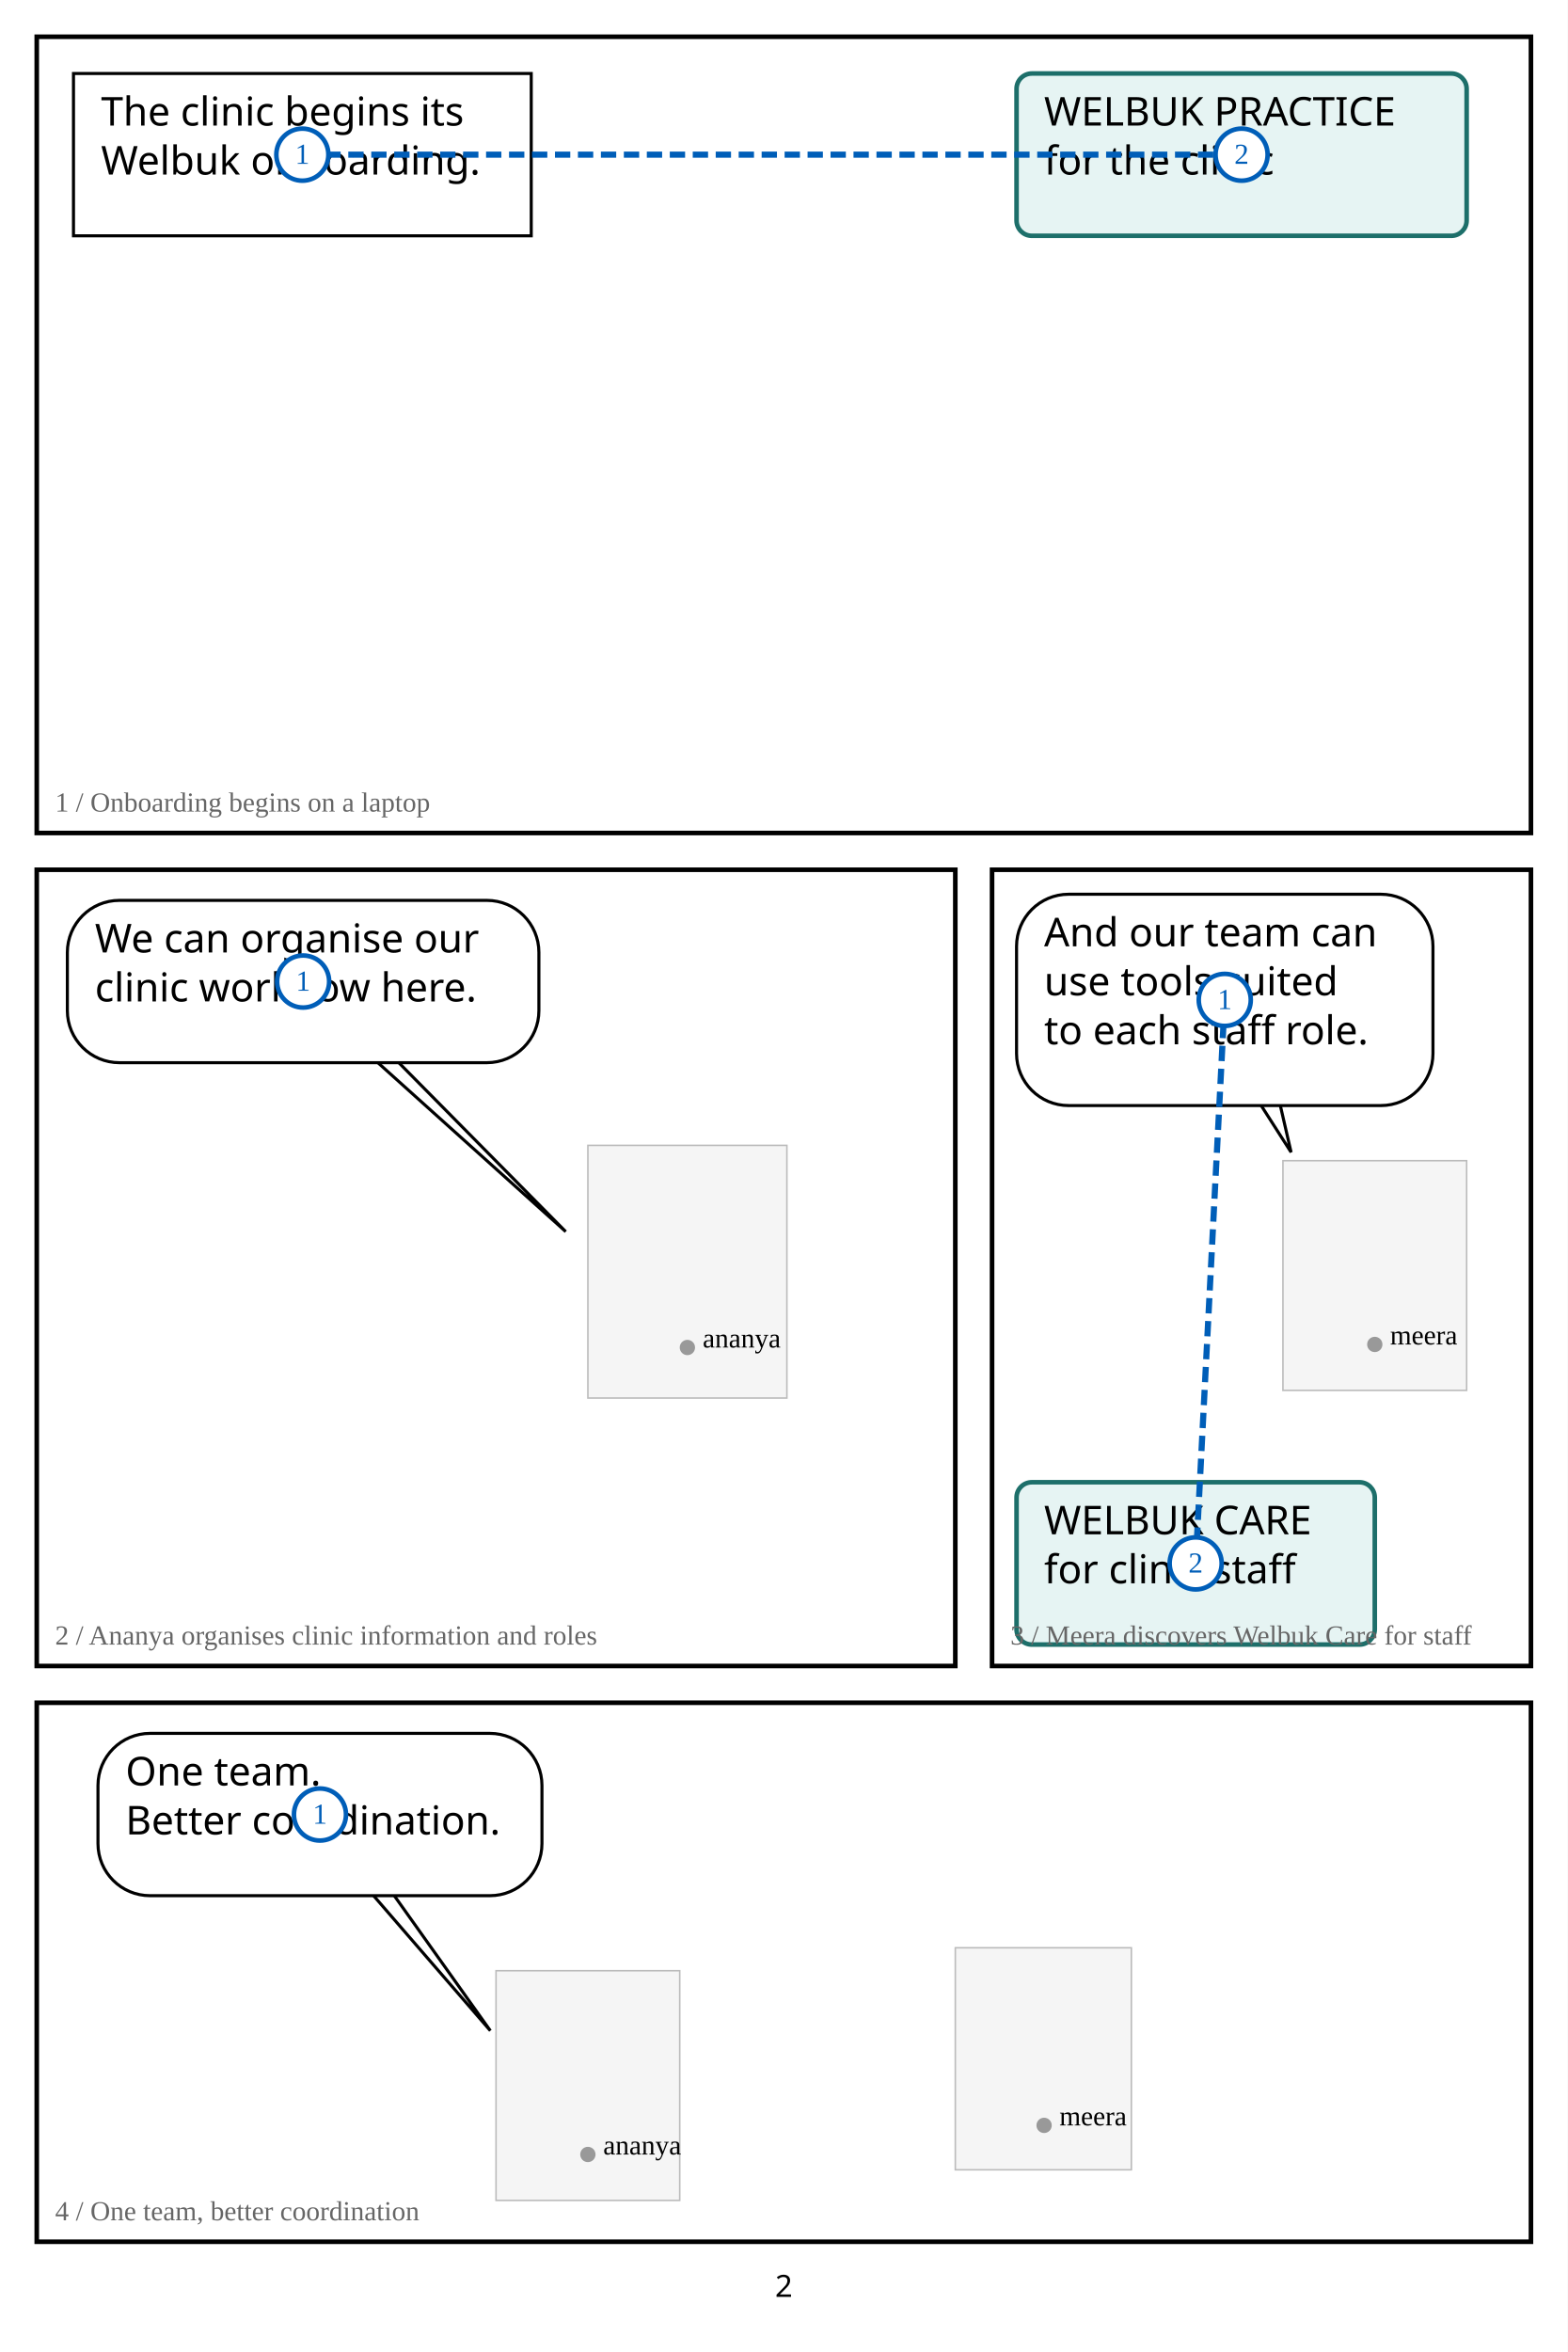
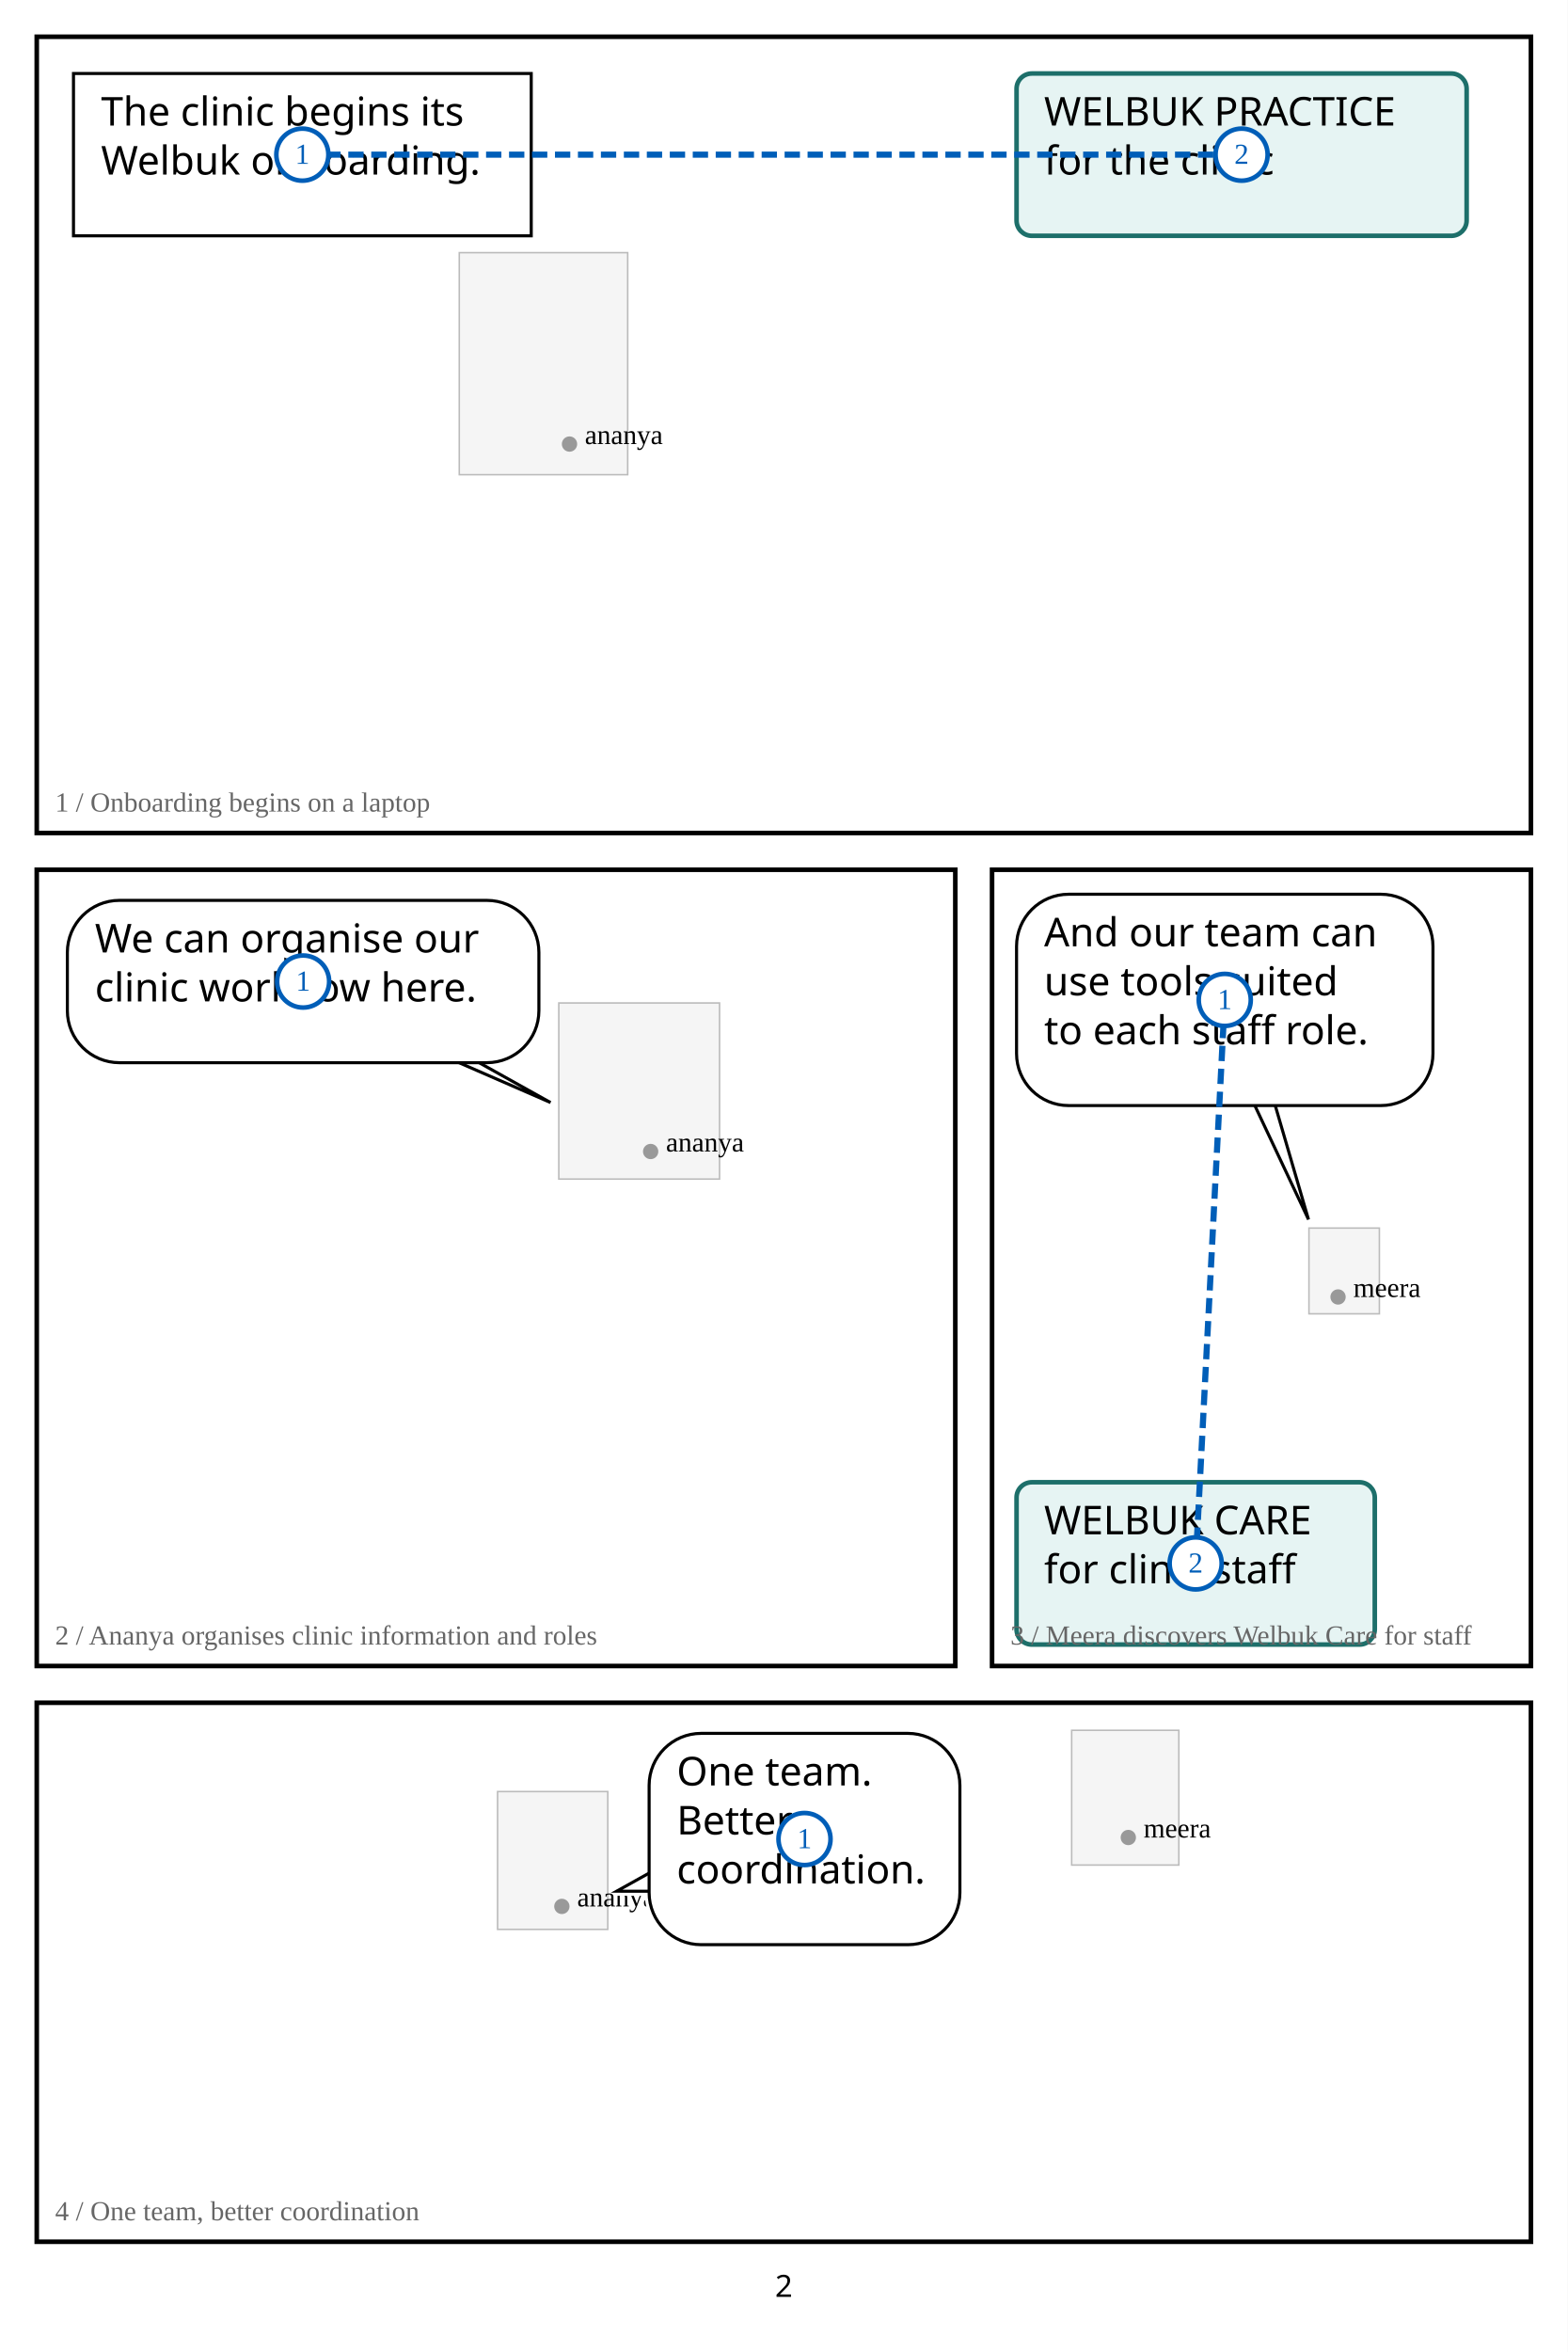
<svg xmlns="http://www.w3.org/2000/svg" width="1024" height="1536" viewBox="0 0 1024 1536">
  <rect width="1024" height="1536" fill="white" />
+   <rect x="300" y="165" width="110" height="145" fill="#f5f5f5" stroke="#bbb" />
+   <circle cx="372" cy="290" r="5" fill="#999" />
+   <text x="382" y="290" font-size="18">ananya</text>
  <rect x="24" y="24" width="976" height="520" fill="none" stroke="black" stroke-width="3" />
  <rect x="48" y="48" width="299" height="106" rx="34" fill="white" stroke="white" stroke-width="6" />
  <rect x="664" y="48" width="294" height="106" rx="34" fill="white" stroke="white" stroke-width="6" />
  <rect x="48" y="48" width="299" height="106" fill="white" stroke="black" stroke-width="2" />
  <text x="66" y="82" font-family="Meiryo,MS Gothic,sans-serif" font-size="26" fill="black">The clinic begins its </text>
  <text x="66" y="114" font-family="Meiryo,MS Gothic,sans-serif" font-size="26" fill="black">Welbuk onboarding.</text>
  <rect x="664" y="48" width="294" height="106" rx="10" fill="#e6f4f3" stroke="#1d6f6a" stroke-width="3" />
  <text x="682" y="82" font-family="Meiryo,MS Gothic,sans-serif" font-size="26" fill="black">WELBUK PRACTICE </text>
  <text x="682" y="114" font-family="Meiryo,MS Gothic,sans-serif" font-size="26" fill="black">for the clinic</text>
  <text x="36" y="530" font-size="18" fill="#666">1 / Onboarding begins on a laptop</text>
-   <rect x="384" y="748" width="130" height="165" fill="#f5f5f5" stroke="#bbb" />
-   <circle cx="449" cy="880" r="5" fill="#999" />
-   <text x="459" y="880" font-size="18">ananya</text>
+   <rect x="365" y="655" width="105" height="115" fill="#f5f5f5" stroke="#bbb" />
+   <circle cx="425" cy="752" r="5" fill="#999" />
+   <text x="435" y="752" font-size="18">ananya</text>
  <rect x="24" y="568" width="600" height="520" fill="none" stroke="black" stroke-width="3" />
  <rect x="44" y="588" width="308" height="106" rx="34" fill="white" stroke="white" stroke-width="6" />
-   <path d="M 243.764 691.242 L 369.534 804.333 L 257.764 691.242 Z" fill="white" stroke="white" stroke-width="6" stroke-linejoin="round" />
-   <path data-speaker="ananya" d="M 243.764 691.242 L 369.534 804.333 L 257.764 691.242" fill="white" stroke="black" stroke-width="2" />
+   <path d="M 295.794 692.243 L 359.61 720.025 L 309.794 692.243 Z" fill="white" stroke="white" stroke-width="6" stroke-linejoin="round" />
+   <path data-speaker="ananya" d="M 295.794 692.243 L 359.61 720.025 L 309.794 692.243" fill="white" stroke="black" stroke-width="2" />
  <rect x="44" y="588" width="308" height="106" rx="34" fill="white" stroke="black" stroke-width="2" />
  <text x="62" y="622" font-family="Meiryo,MS Gothic,sans-serif" font-size="26" fill="black">We can organise our </text>
  <text x="62" y="654" font-family="Meiryo,MS Gothic,sans-serif" font-size="26" fill="black">clinic workflow here.</text>
  <text x="36" y="1074" font-size="18" fill="#666">2 / Ananya organises clinic information and roles</text>
-   <rect x="838" y="758" width="120" height="150" fill="#f5f5f5" stroke="#bbb" />
-   <circle cx="898" cy="878" r="5" fill="#999" />
-   <text x="908" y="878" font-size="18">meera</text>
+   <rect x="855" y="802" width="46" height="56" fill="#f5f5f5" stroke="#bbb" />
+   <circle cx="874" cy="847" r="5" fill="#999" />
+   <text x="884" y="847" font-size="18">meera</text>
  <rect x="648" y="568" width="352" height="520" fill="none" stroke="black" stroke-width="3" />
  <rect x="664" y="584" width="272" height="138" rx="34" fill="white" stroke="white" stroke-width="6" />
-   <path d="M 821.456 718.333 L 843.337 752.499 L 835.456 718.333 Z" fill="white" stroke="white" stroke-width="6" stroke-linejoin="round" />
+   <path d="M 817.894 718.263 L 854.697 796.394 L 831.894 718.263 Z" fill="white" stroke="white" stroke-width="6" stroke-linejoin="round" />
  <rect x="664" y="968" width="234" height="106" rx="34" fill="white" stroke="white" stroke-width="6" />
-   <path data-speaker="meera" d="M 821.456 718.333 L 843.337 752.499 L 835.456 718.333" fill="white" stroke="black" stroke-width="2" />
+   <path data-speaker="meera" d="M 817.894 718.263 L 854.697 796.394 L 831.894 718.263" fill="white" stroke="black" stroke-width="2" />
  <rect x="664" y="584" width="272" height="138" rx="34" fill="white" stroke="black" stroke-width="2" />
  <text x="682" y="618" font-family="Meiryo,MS Gothic,sans-serif" font-size="26" fill="black">And our team can </text>
  <text x="682" y="650" font-family="Meiryo,MS Gothic,sans-serif" font-size="26" fill="black">use tools suited </text>
  <text x="682" y="682" font-family="Meiryo,MS Gothic,sans-serif" font-size="26" fill="black">to each staff role.</text>
  <rect x="664" y="968" width="234" height="106" rx="10" fill="#e6f4f3" stroke="#1d6f6a" stroke-width="3" />
  <text x="682" y="1002" font-family="Meiryo,MS Gothic,sans-serif" font-size="26" fill="black">WELBUK CARE </text>
  <text x="682" y="1034" font-family="Meiryo,MS Gothic,sans-serif" font-size="26" fill="black">for clinic staff</text>
  <text x="660" y="1074" font-size="18" fill="#666">3 / Meera discovers Welbuk Care for staff</text>
-   <rect x="324" y="1287" width="120" height="150" fill="#f5f5f5" stroke="#bbb" />
-   <circle cx="384" cy="1407" r="5" fill="#999" />
-   <text x="394" y="1407" font-size="18">ananya</text>
-   <rect x="624" y="1272" width="115" height="145" fill="#f5f5f5" stroke="#bbb" />
-   <circle cx="682" cy="1388" r="5" fill="#999" />
-   <text x="692" y="1388" font-size="18">meera</text>
+   <rect x="325" y="1170" width="72" height="90" fill="#f5f5f5" stroke="#bbb" />
+   <circle cx="367" cy="1245" r="5" fill="#999" />
+   <text x="377" y="1245" font-size="18">ananya</text>
+   <rect x="700" y="1130" width="70" height="88" fill="#f5f5f5" stroke="#bbb" />
+   <circle cx="737" cy="1200" r="5" fill="#999" />
+   <text x="747" y="1200" font-size="18">meera</text>
  <rect x="24" y="1112" width="976" height="352" fill="none" stroke="black" stroke-width="3" />
-   <rect x="64" y="1132" width="290" height="106" rx="34" fill="white" stroke="white" stroke-width="6" />
-   <path d="M 241.303 1234.859 L 320.286 1326.174 L 255.303 1234.859 Z" fill="white" stroke="white" stroke-width="6" stroke-linejoin="round" />
-   <path data-speaker="ananya" d="M 241.303 1234.859 L 320.286 1326.174 L 255.303 1234.859" fill="white" stroke="black" stroke-width="2" />
-   <rect x="64" y="1132" width="290" height="106" rx="34" fill="white" stroke="black" stroke-width="2" />
-   <text x="82" y="1166" font-family="Meiryo,MS Gothic,sans-serif" font-size="26" fill="black">One team. </text>
-   <text x="82" y="1198" font-family="Meiryo,MS Gothic,sans-serif" font-size="26" fill="black">Better coordination.</text>
+   <rect x="424" y="1132" width="203" height="138" rx="34" fill="white" stroke="white" stroke-width="6" />
+   <path d="M 427.854 1221.107 L 402.781 1235.067 L 427.854 1235.107 Z" fill="white" stroke="white" stroke-width="6" stroke-linejoin="round" />
+   <path data-speaker="ananya" d="M 427.854 1221.107 L 402.781 1235.067 L 427.854 1235.107" fill="white" stroke="black" stroke-width="2" />
+   <rect x="424" y="1132" width="203" height="138" rx="34" fill="white" stroke="black" stroke-width="2" />
+   <text x="442" y="1166" font-family="Meiryo,MS Gothic,sans-serif" font-size="26" fill="black">One team. </text>
+   <text x="442" y="1198" font-family="Meiryo,MS Gothic,sans-serif" font-size="26" fill="black">Better </text>
+   <text x="442" y="1230" font-family="Meiryo,MS Gothic,sans-serif" font-size="26" fill="black">coordination.</text>
  <text x="36" y="1450" font-size="18" fill="#666">4 / One team, better coordination</text>
  <text x="512" y="1500" text-anchor="middle" font-family="sans-serif" font-size="20">2</text>
  <polyline points="197.5,101 811,101" fill="none" stroke="#005eb8" stroke-width="4" stroke-dasharray="10 5" />
  <circle cx="197.5" cy="101" r="17" fill="white" stroke="#005eb8" stroke-width="3" />
  <text x="197.5" y="107" text-anchor="middle" font-size="19" fill="#005eb8">1</text>
  <circle cx="811" cy="101" r="17" fill="white" stroke="#005eb8" stroke-width="3" />
  <text x="811" y="107" text-anchor="middle" font-size="19" fill="#005eb8">2</text>
  <circle cx="198" cy="641" r="17" fill="white" stroke="#005eb8" stroke-width="3" />
  <text x="198" y="647" text-anchor="middle" font-size="19" fill="#005eb8">1</text>
  <polyline points="800,653 781,1021" fill="none" stroke="#005eb8" stroke-width="4" stroke-dasharray="10 5" />
  <circle cx="800" cy="653" r="17" fill="white" stroke="#005eb8" stroke-width="3" />
  <text x="800" y="659" text-anchor="middle" font-size="19" fill="#005eb8">1</text>
  <circle cx="781" cy="1021" r="17" fill="white" stroke="#005eb8" stroke-width="3" />
  <text x="781" y="1027" text-anchor="middle" font-size="19" fill="#005eb8">2</text>
-   <circle cx="209" cy="1185" r="17" fill="white" stroke="#005eb8" stroke-width="3" />
-   <text x="209" y="1191" text-anchor="middle" font-size="19" fill="#005eb8">1</text>
+   <circle cx="525.5" cy="1201" r="17" fill="white" stroke="#005eb8" stroke-width="3" />
+   <text x="525.5" y="1207" text-anchor="middle" font-size="19" fill="#005eb8">1</text>
</svg>
